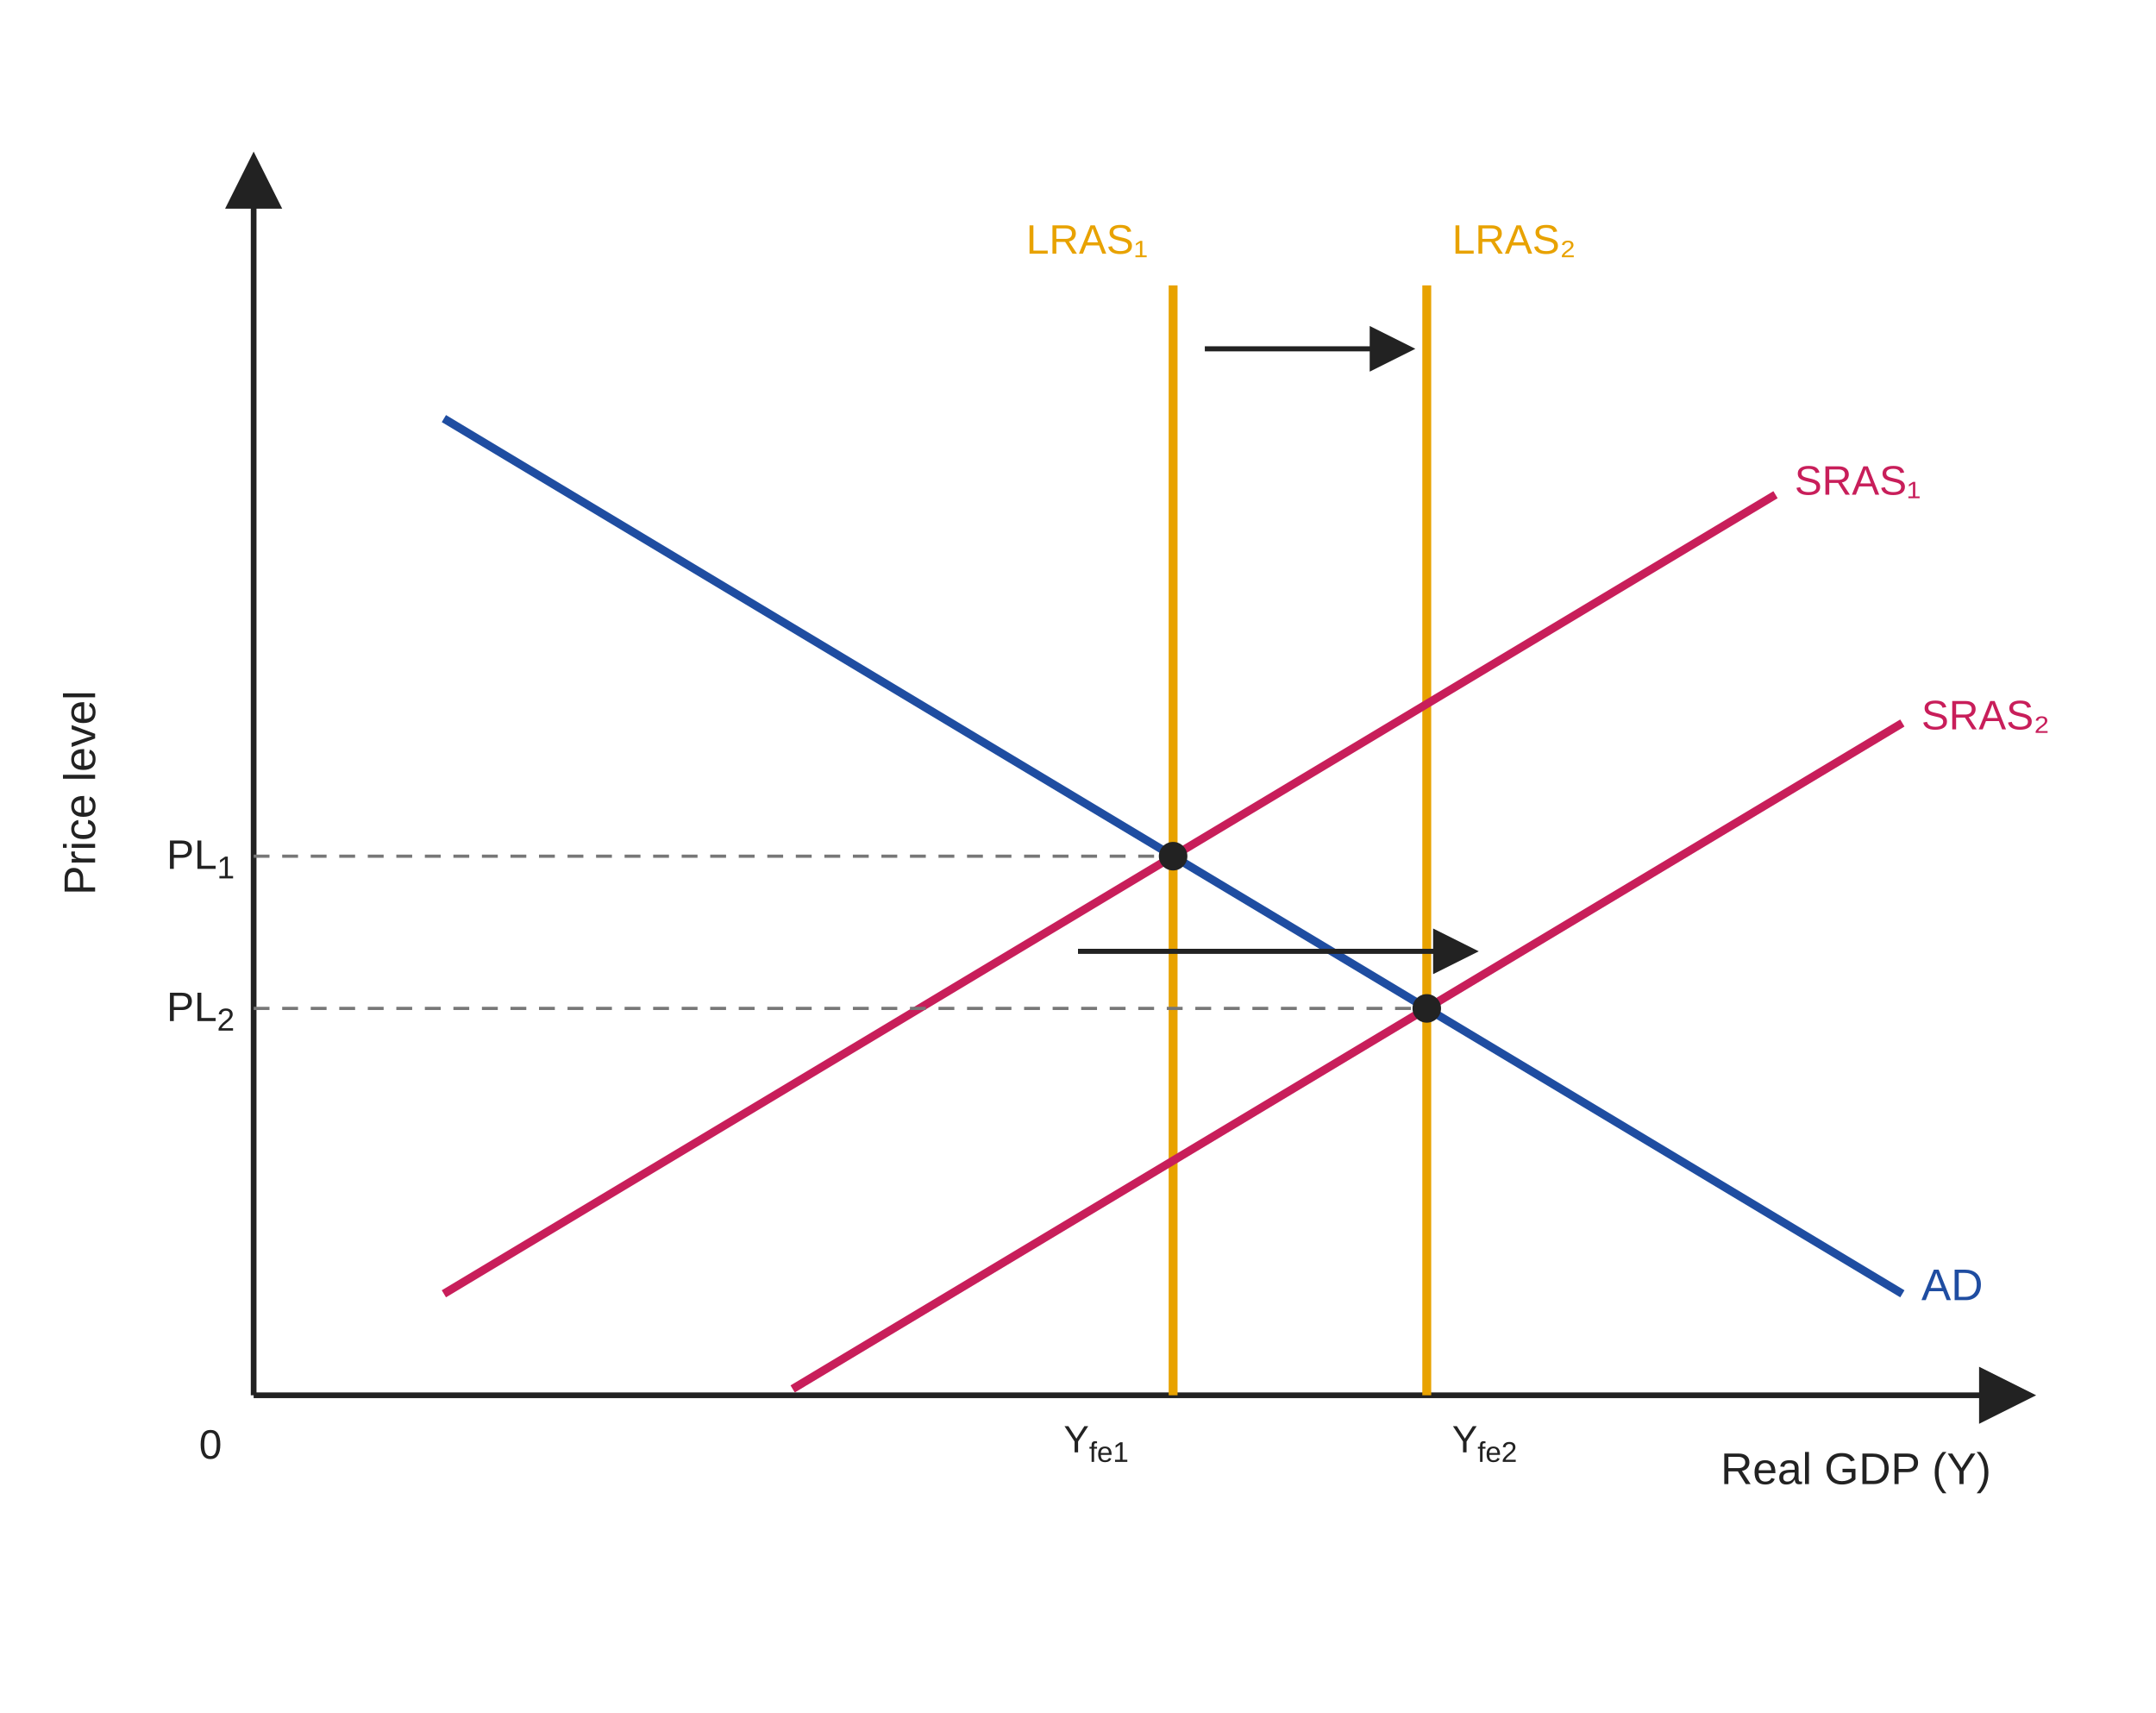
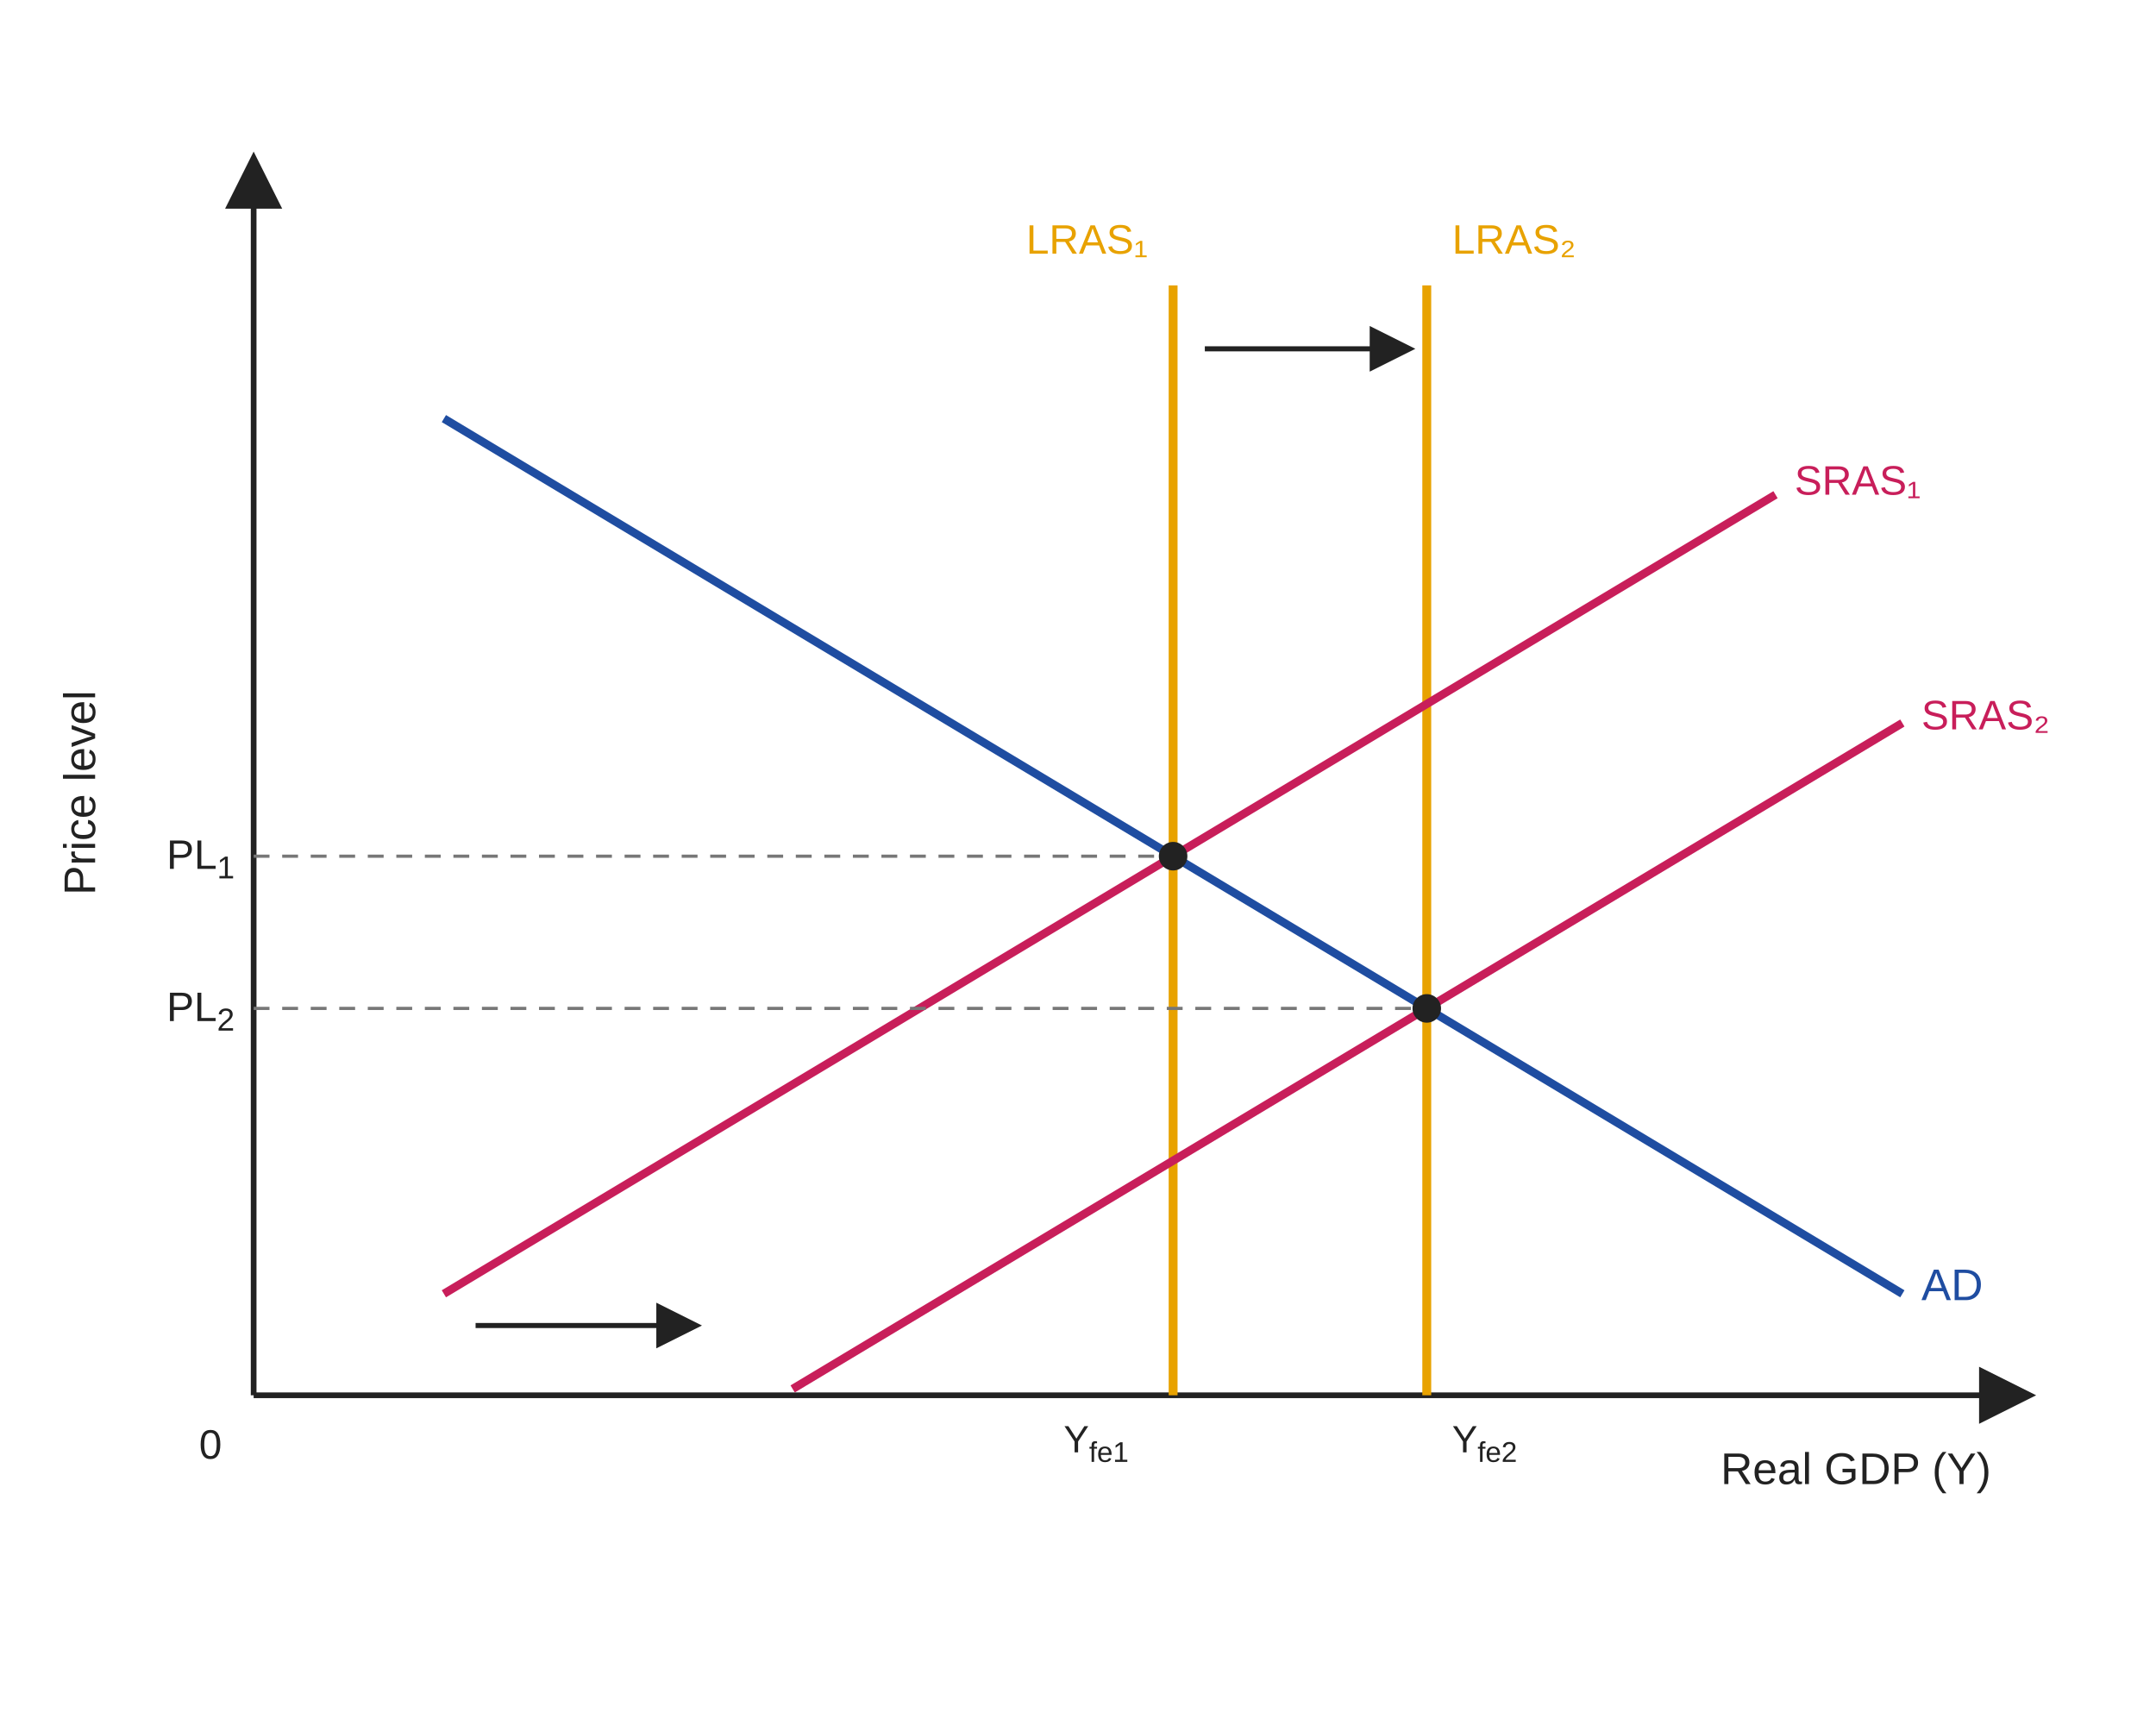
<svg xmlns="http://www.w3.org/2000/svg" width="680" height="540" font-family="'Segoe UI', 'Helvetica Neue', Arial, sans-serif">
  <defs>
    <marker id="axarrow" markerWidth="10" markerHeight="10" refX="6" refY="5" orient="auto">
      <path d="M0,0 L10,5 L0,10 Z" fill="#222" />
    </marker>
    <marker id="shift" markerWidth="9" markerHeight="9" refX="5" refY="4.5" orient="auto">
      <path d="M0,0 L9,4.5 L0,9 Z" fill="#222" />
    </marker>
  </defs>
  <line x1="80" y1="440" x2="635" y2="440" stroke="#222" stroke-width="1.8" marker-end="url(#axarrow)" />
  <line x1="80" y1="440" x2="80" y2="55" stroke="#222" stroke-width="1.8" marker-end="url(#axarrow)" />
  <text transform="rotate(-90 30 250)" x="30" y="250" text-anchor="middle" font-size="14" fill="#222">Price level</text>
  <text x="628" y="468" text-anchor="end" font-size="14" fill="#222">Real GDP (Y)</text>
  <text x="70" y="460" text-anchor="end" font-size="13" fill="#222">0</text>
  <line x1="370" y1="90" x2="370" y2="440" stroke="#E8A200" stroke-width="2.8" />
  <text x="362" y="80" text-anchor="end" font-size="13" fill="#E8A200">LRAS₁</text>
  <line x1="450" y1="90" x2="450" y2="440" stroke="#E8A200" stroke-width="2.8" />
  <text x="458" y="80" font-size="13" fill="#E8A200">LRAS₂</text>
  <line x1="380" y1="110" x2="440" y2="110" stroke="#222" stroke-width="1.6" marker-end="url(#shift)" />
  <line x1="140" y1="408" x2="560" y2="156" stroke="#C81E5A" stroke-width="2.6" />
  <text x="566" y="156" font-size="13" fill="#C81E5A">SRAS₁</text>
  <line x1="250" y1="438" x2="600" y2="228" stroke="#C81E5A" stroke-width="2.6" />
  <text x="606" y="230" font-size="13" fill="#C81E5A">SRAS₂</text>
  <line x1="140" y1="132" x2="600" y2="408" stroke="#1F4DA1" stroke-width="2.6" />
  <text x="606" y="410" font-size="14" fill="#1F4DA1">AD</text>
-   <line x1="340" y1="300" x2="460" y2="300" stroke="#222" stroke-width="1.6" marker-end="url(#shift)" />
+   <line x1="150" y1="418" x2="215" y2="418" stroke="#222" stroke-width="1.6" marker-end="url(#shift)" />
  <line x1="80" y1="270" x2="370" y2="270" stroke="#777" stroke-width="1" stroke-dasharray="5,4" />
  <line x1="80" y1="318" x2="450" y2="318" stroke="#777" stroke-width="1" stroke-dasharray="5,4" />
  <circle cx="370" cy="270" r="4.5" fill="#222" />
  <circle cx="450" cy="318" r="4.5" fill="#222" />
  <text x="74" y="274" text-anchor="end" font-size="13" fill="#222">PL<tspan font-size="10" dy="3">1</tspan>
  </text>
  <text x="74" y="322" text-anchor="end" font-size="13" fill="#222">PL<tspan font-size="10" dy="3">2</tspan>
  </text>
  <text x="356" y="458" text-anchor="end" font-size="12" fill="#222">Y<tspan font-size="9" dy="3">fe1</tspan>
  </text>
  <text x="458" y="458" font-size="12" fill="#222">Y<tspan font-size="9" dy="3">fe2</tspan>
  </text>
</svg>
